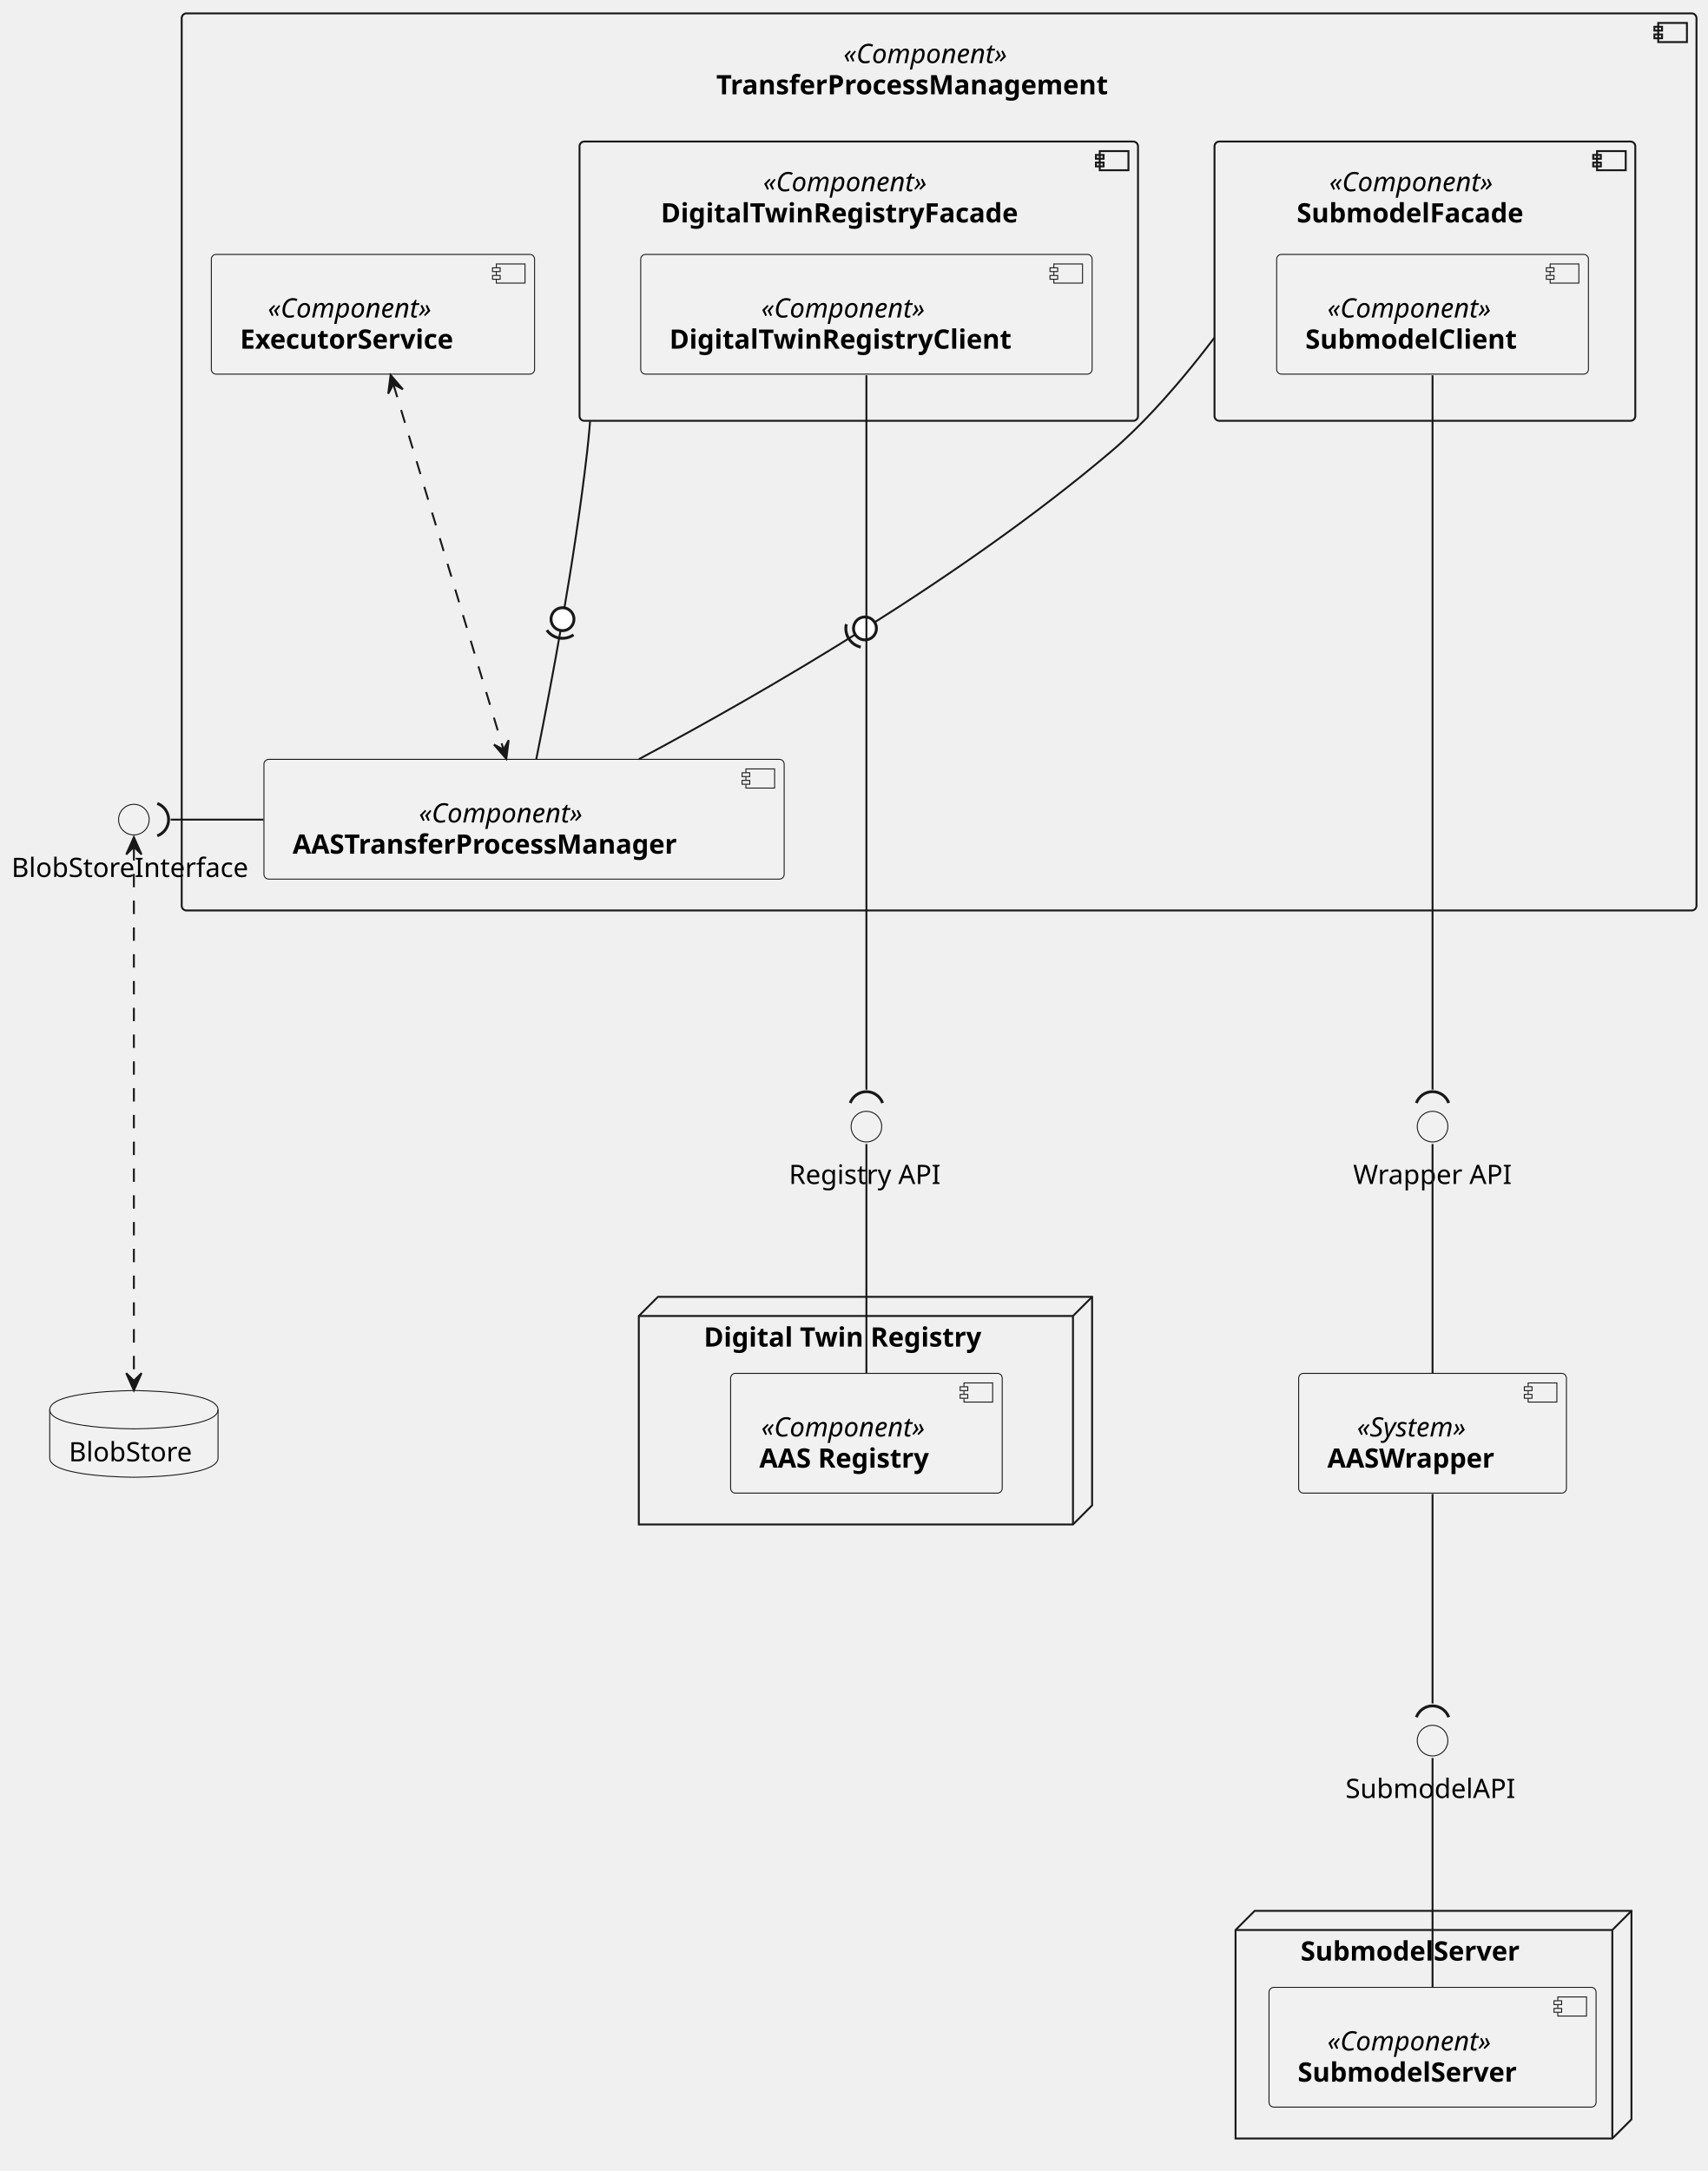
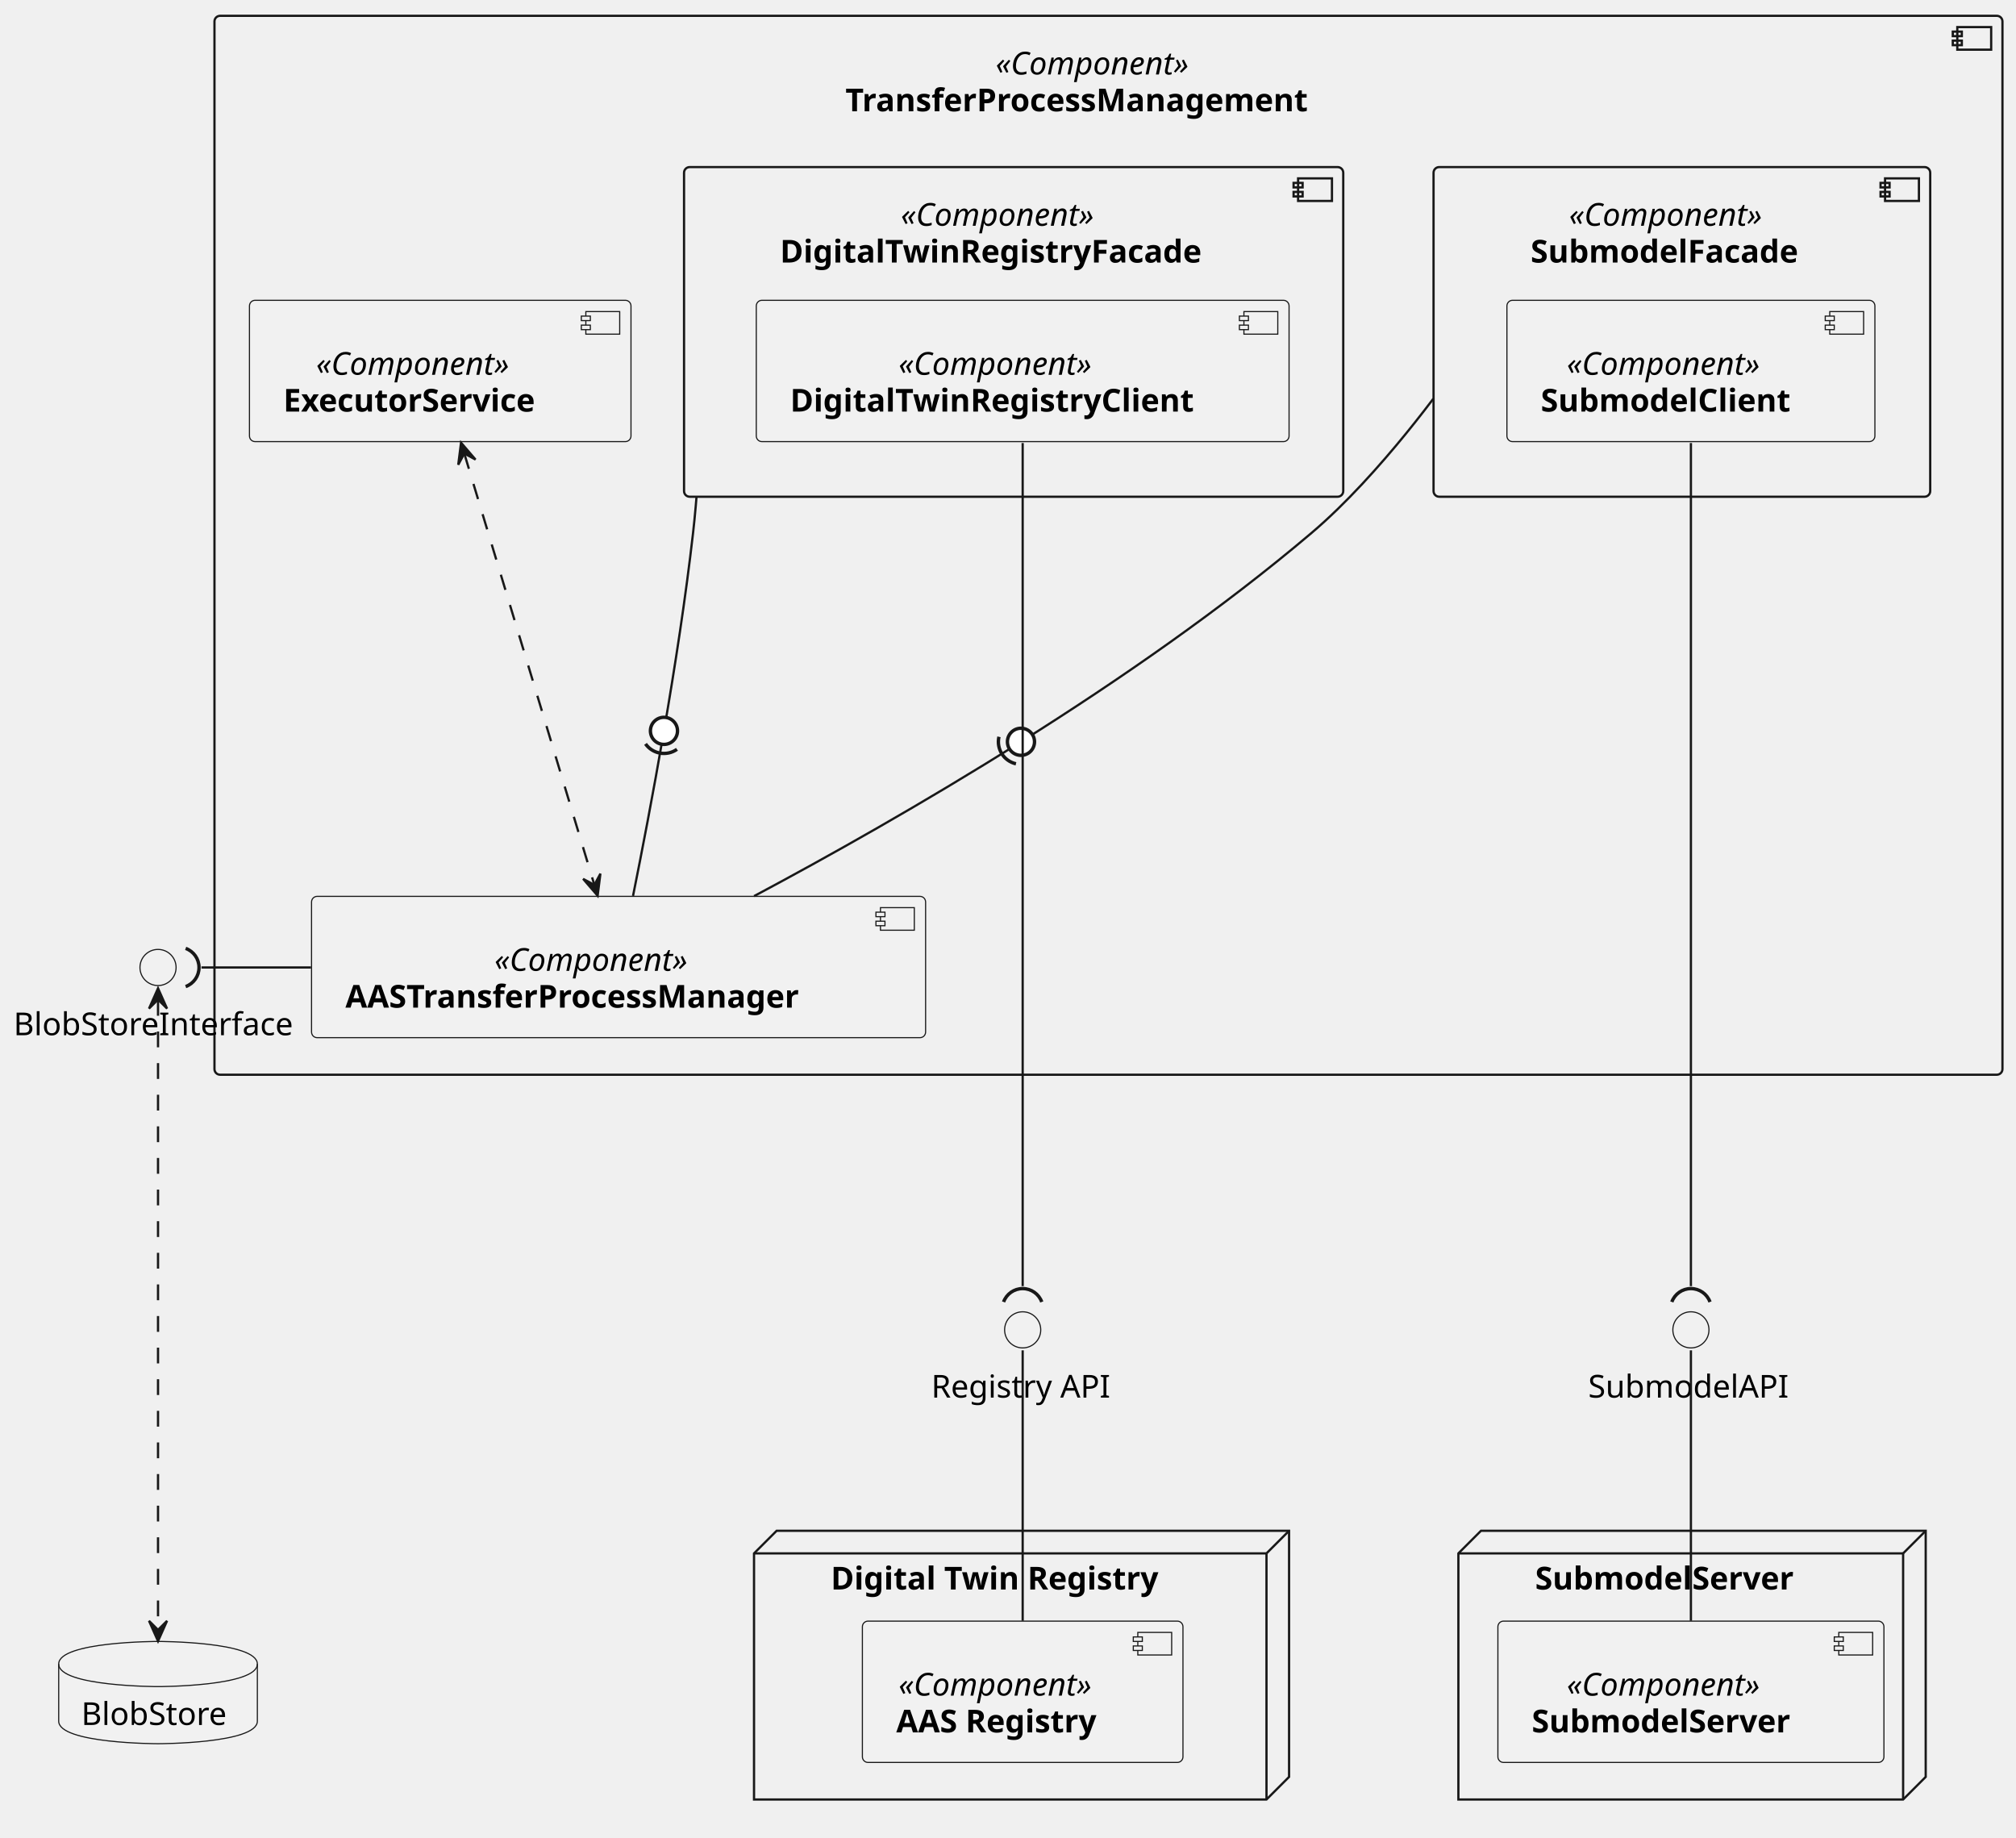
- <svg xmlns="http://www.w3.org/2000/svg" contentStyleType="text/css" height="1135px" preserveAspectRatio="none" style="width:893px;height:1135px;background:#FFFFFF;" version="1.1" viewBox="0 0 893 1135" width="893px" zoomAndPan="magnify">
+ <svg xmlns="http://www.w3.org/2000/svg" contentStyleType="text/css" height="814px" preserveAspectRatio="none" style="width:893px;height:814px;background:#FFFFFF;" version="1.1" viewBox="0 0 893 814" width="893px" zoomAndPan="magnify">
  <defs />
  <g>
    <g id="cluster_TransferProcessManagement">
      <rect height="469" rx="2.5" ry="2.5" style="stroke:#181818;stroke-width:1.0;fill:none;" width="792" x="95" y="7" />
      <rect height="10" style="stroke:#181818;stroke-width:1.0;fill:none;" width="15" x="867" y="12" />
      <rect height="2" style="stroke:#181818;stroke-width:1.0;fill:none;" width="4" x="865" y="14" />
      <rect height="2" style="stroke:#181818;stroke-width:1.0;fill:none;" width="4" x="865" y="18" />
      <text fill="#000000" font-family="sans-serif" font-size="14" font-style="italic" lengthAdjust="spacing" textLength="100" x="441" y="32.995">«Component»</text>
      <text fill="#000000" font-family="sans-serif" font-size="14" font-weight="bold" lengthAdjust="spacing" textLength="233" x="374.5" y="49.292">TransferProcessManagement</text>
    </g>
    <g id="cluster_DTRFacade">
      <rect height="146" rx="2.5" ry="2.5" style="stroke:#181818;stroke-width:1.0;fill:none;" width="292" x="303" y="74" />
      <rect height="10" style="stroke:#181818;stroke-width:1.0;fill:none;" width="15" x="575" y="79" />
      <rect height="2" style="stroke:#181818;stroke-width:1.0;fill:none;" width="4" x="573" y="81" />
      <rect height="2" style="stroke:#181818;stroke-width:1.0;fill:none;" width="4" x="573" y="85" />
      <text fill="#000000" font-family="sans-serif" font-size="14" font-style="italic" lengthAdjust="spacing" textLength="100" x="399" y="99.995">«Component»</text>
      <text fill="#000000" font-family="sans-serif" font-size="14" font-weight="bold" lengthAdjust="spacing" textLength="207" x="345.5" y="116.292">DigitalTwinRegistryFacade</text>
    </g>
    <g id="cluster_SubmodelFacade">
      <rect height="146" rx="2.5" ry="2.5" style="stroke:#181818;stroke-width:1.0;fill:none;" width="220" x="635" y="74" />
      <rect height="10" style="stroke:#181818;stroke-width:1.0;fill:none;" width="15" x="835" y="79" />
      <rect height="2" style="stroke:#181818;stroke-width:1.0;fill:none;" width="4" x="833" y="81" />
      <rect height="2" style="stroke:#181818;stroke-width:1.0;fill:none;" width="4" x="833" y="85" />
      <text fill="#000000" font-family="sans-serif" font-size="14" font-style="italic" lengthAdjust="spacing" textLength="100" x="695" y="99.995">«Component»</text>
      <text fill="#000000" font-family="sans-serif" font-size="14" font-weight="bold" lengthAdjust="spacing" textLength="134" x="678" y="116.292">SubmodelFacade</text>
    </g>
    <g id="cluster_Digital Twin Registry">
      <polygon points="334,688,344,678,571,678,571,787,561,797,334,797,334,688" style="stroke:#181818;stroke-width:1.0;fill:none;" />
      <line style="stroke:#181818;stroke-width:1.0;fill:none;" x1="561" x2="571" y1="688" y2="678" />
      <line style="stroke:#181818;stroke-width:1.0;fill:none;" x1="334" x2="561" y1="688" y2="688" />
      <line style="stroke:#181818;stroke-width:1.0;fill:none;" x1="561" x2="561" y1="688" y2="797" />
      <text fill="#000000" font-family="sans-serif" font-size="14" font-weight="bold" lengthAdjust="spacing" textLength="161" x="368" y="703.995">Digital Twin Registry</text>
    </g>
    <g id="cluster_SubmodelServer">
-       <polygon points="646,1009,656,999,853,999,853,1108,843,1118,646,1118,646,1009" style="stroke:#181818;stroke-width:1.0;fill:none;" />
-       <line style="stroke:#181818;stroke-width:1.0;fill:none;" x1="843" x2="853" y1="1009" y2="999" />
-       <line style="stroke:#181818;stroke-width:1.0;fill:none;" x1="646" x2="843" y1="1009" y2="1009" />
-       <line style="stroke:#181818;stroke-width:1.0;fill:none;" x1="843" x2="843" y1="1009" y2="1118" />
-       <text fill="#000000" font-family="sans-serif" font-size="14" font-weight="bold" lengthAdjust="spacing" textLength="131" x="680" y="1024.995">SubmodelServer</text>
+       <polygon points="646,688,656,678,853,678,853,787,843,797,646,797,646,688" style="stroke:#181818;stroke-width:1.0;fill:none;" />
+       <line style="stroke:#181818;stroke-width:1.0;fill:none;" x1="843" x2="853" y1="688" y2="678" />
+       <line style="stroke:#181818;stroke-width:1.0;fill:none;" x1="646" x2="843" y1="688" y2="688" />
+       <line style="stroke:#181818;stroke-width:1.0;fill:none;" x1="843" x2="843" y1="688" y2="797" />
+       <text fill="#000000" font-family="sans-serif" font-size="14" font-weight="bold" lengthAdjust="spacing" textLength="131" x="680" y="703.995">SubmodelServer</text>
    </g>
    <g id="elem_TransferProcessManager">
      <rect fill="#F1F1F1" height="62.594" rx="2.5" ry="2.5" style="stroke:#181818;stroke-width:0.5;" width="272" x="138" y="397" />
      <rect fill="#F1F1F1" height="10" style="stroke:#181818;stroke-width:0.5;" width="15" x="390" y="402" />
      <rect fill="#F1F1F1" height="2" style="stroke:#181818;stroke-width:0.5;" width="4" x="388" y="404" />
      <rect fill="#F1F1F1" height="2" style="stroke:#181818;stroke-width:0.5;" width="4" x="388" y="408" />
      <text fill="#000000" font-family="sans-serif" font-size="14" font-style="italic" lengthAdjust="spacing" textLength="100" x="219" y="429.995">«Component»</text>
      <text fill="#000000" font-family="sans-serif" font-size="14" font-weight="bold" lengthAdjust="spacing" textLength="232" x="153" y="446.292">AASTransferProcessManager</text>
    </g>
    <g id="elem_ExecutorService">
      <rect fill="#F1F1F1" height="62.594" rx="2.5" ry="2.5" style="stroke:#181818;stroke-width:0.5;" width="169" x="110.5" y="133" />
      <rect fill="#F1F1F1" height="10" style="stroke:#181818;stroke-width:0.5;" width="15" x="259.5" y="138" />
      <rect fill="#F1F1F1" height="2" style="stroke:#181818;stroke-width:0.5;" width="4" x="257.5" y="140" />
      <rect fill="#F1F1F1" height="2" style="stroke:#181818;stroke-width:0.5;" width="4" x="257.5" y="144" />
      <text fill="#000000" font-family="sans-serif" font-size="14" font-style="italic" lengthAdjust="spacing" textLength="100" x="140" y="165.995">«Component»</text>
      <text fill="#000000" font-family="sans-serif" font-size="14" font-weight="bold" lengthAdjust="spacing" textLength="129" x="125.5" y="182.292">ExecutorService</text>
    </g>
    <g id="elem_DTRClient">
      <rect fill="#F1F1F1" height="62.594" rx="2.5" ry="2.5" style="stroke:#181818;stroke-width:0.5;" width="236" x="335" y="133" />
      <rect fill="#F1F1F1" height="10" style="stroke:#181818;stroke-width:0.5;" width="15" x="551" y="138" />
      <rect fill="#F1F1F1" height="2" style="stroke:#181818;stroke-width:0.5;" width="4" x="549" y="140" />
      <rect fill="#F1F1F1" height="2" style="stroke:#181818;stroke-width:0.5;" width="4" x="549" y="144" />
      <text fill="#000000" font-family="sans-serif" font-size="14" font-style="italic" lengthAdjust="spacing" textLength="100" x="398" y="165.995">«Component»</text>
      <text fill="#000000" font-family="sans-serif" font-size="14" font-weight="bold" lengthAdjust="spacing" textLength="196" x="350" y="182.292">DigitalTwinRegistryClient</text>
    </g>
    <g id="elem_SubmodelClient">
      <rect fill="#F1F1F1" height="62.594" rx="2.5" ry="2.5" style="stroke:#181818;stroke-width:0.5;" width="163" x="667.5" y="133" />
      <rect fill="#F1F1F1" height="10" style="stroke:#181818;stroke-width:0.5;" width="15" x="810.5" y="138" />
      <rect fill="#F1F1F1" height="2" style="stroke:#181818;stroke-width:0.5;" width="4" x="808.5" y="140" />
      <rect fill="#F1F1F1" height="2" style="stroke:#181818;stroke-width:0.5;" width="4" x="808.5" y="144" />
      <text fill="#000000" font-family="sans-serif" font-size="14" font-style="italic" lengthAdjust="spacing" textLength="100" x="694" y="165.995">«Component»</text>
      <text fill="#000000" font-family="sans-serif" font-size="14" font-weight="bold" lengthAdjust="spacing" textLength="123" x="682.5" y="182.292">SubmodelClient</text>
    </g>
    <g id="elem_AASR">
      <rect fill="#F1F1F1" height="62.594" rx="2.5" ry="2.5" style="stroke:#181818;stroke-width:0.5;" width="142" x="382" y="718" />
      <rect fill="#F1F1F1" height="10" style="stroke:#181818;stroke-width:0.5;" width="15" x="504" y="723" />
      <rect fill="#F1F1F1" height="2" style="stroke:#181818;stroke-width:0.5;" width="4" x="502" y="725" />
      <rect fill="#F1F1F1" height="2" style="stroke:#181818;stroke-width:0.5;" width="4" x="502" y="729" />
      <text fill="#000000" font-family="sans-serif" font-size="14" font-style="italic" lengthAdjust="spacing" textLength="100" x="398" y="750.995">«Component»</text>
      <text fill="#000000" font-family="sans-serif" font-size="14" font-weight="bold" lengthAdjust="spacing" textLength="102" x="397" y="767.292">AAS Registry</text>
    </g>
    <g id="elem_SMS">
-       <rect fill="#F1F1F1" height="62.594" rx="2.5" ry="2.5" style="stroke:#181818;stroke-width:0.5;" width="171" x="663.5" y="1039" />
-       <rect fill="#F1F1F1" height="10" style="stroke:#181818;stroke-width:0.5;" width="15" x="814.5" y="1044" />
-       <rect fill="#F1F1F1" height="2" style="stroke:#181818;stroke-width:0.5;" width="4" x="812.5" y="1046" />
-       <rect fill="#F1F1F1" height="2" style="stroke:#181818;stroke-width:0.5;" width="4" x="812.5" y="1050" />
-       <text fill="#000000" font-family="sans-serif" font-size="14" font-style="italic" lengthAdjust="spacing" textLength="100" x="694" y="1071.995">«Component»</text>
-       <text fill="#000000" font-family="sans-serif" font-size="14" font-weight="bold" lengthAdjust="spacing" textLength="131" x="678.5" y="1088.292">SubmodelServer</text>
-     </g>
-     <g id="elem_AASWrapper">
-       <rect fill="#F1F1F1" height="62.594" rx="2.5" ry="2.5" style="stroke:#181818;stroke-width:0.5;" width="140" x="679" y="718" />
-       <rect fill="#F1F1F1" height="10" style="stroke:#181818;stroke-width:0.5;" width="15" x="799" y="723" />
-       <rect fill="#F1F1F1" height="2" style="stroke:#181818;stroke-width:0.5;" width="4" x="797" y="725" />
-       <rect fill="#F1F1F1" height="2" style="stroke:#181818;stroke-width:0.5;" width="4" x="797" y="729" />
-       <text fill="#000000" font-family="sans-serif" font-size="14" font-style="italic" lengthAdjust="spacing" textLength="69" x="709.5" y="750.995">«System»</text>
-       <text fill="#000000" font-family="sans-serif" font-size="14" font-weight="bold" lengthAdjust="spacing" textLength="100" x="694" y="767.292">AASWrapper</text>
+       <rect fill="#F1F1F1" height="62.594" rx="2.5" ry="2.5" style="stroke:#181818;stroke-width:0.5;" width="171" x="663.5" y="718" />
+       <rect fill="#F1F1F1" height="10" style="stroke:#181818;stroke-width:0.5;" width="15" x="814.5" y="723" />
+       <rect fill="#F1F1F1" height="2" style="stroke:#181818;stroke-width:0.5;" width="4" x="812.5" y="725" />
+       <rect fill="#F1F1F1" height="2" style="stroke:#181818;stroke-width:0.5;" width="4" x="812.5" y="729" />
+       <text fill="#000000" font-family="sans-serif" font-size="14" font-style="italic" lengthAdjust="spacing" textLength="100" x="694" y="750.995">«Component»</text>
+       <text fill="#000000" font-family="sans-serif" font-size="14" font-weight="bold" lengthAdjust="spacing" textLength="131" x="678.5" y="767.292">SubmodelServer</text>
    </g>
    <g id="elem_RegAPI">
      <ellipse cx="453" cy="589" fill="#F1F1F1" rx="8" ry="8" style="stroke:#181818;stroke-width:0.5;" />
      <text fill="#000000" font-family="sans-serif" font-size="14" lengthAdjust="spacing" textLength="81" x="412.5" y="618.995">Registry API</text>
    </g>
-     <g id="elem_WrAPI">
+     <g id="elem_SMSAPI">
      <ellipse cx="749" cy="589" fill="#F1F1F1" rx="8" ry="8" style="stroke:#181818;stroke-width:0.5;" />
-       <text fill="#000000" font-family="sans-serif" font-size="14" lengthAdjust="spacing" textLength="83" x="707.5" y="618.995">Wrapper API</text>
-     </g>
-     <g id="elem_SMSAPI">
-       <ellipse cx="749" cy="910" fill="#F1F1F1" rx="8" ry="8" style="stroke:#181818;stroke-width:0.5;" />
-       <text fill="#000000" font-family="sans-serif" font-size="14" lengthAdjust="spacing" textLength="91" x="703.5" y="939.995">SubmodelAPI</text>
+       <text fill="#000000" font-family="sans-serif" font-size="14" lengthAdjust="spacing" textLength="91" x="703.5" y="618.995">SubmodelAPI</text>
    </g>
    <g id="elem_BlobStore">
      <path d="M26,737 C26,727 70,727 70,727 C70,727 114,727 114,737 L114,762.297 C114,772.297 70,772.297 70,772.297 C70,772.297 26,772.297 26,762.297 L26,737 " fill="#F1F1F1" style="stroke:#181818;stroke-width:0.5;" />
      <path d="M26,737 C26,747 70,747 70,747 C70,747 114,747 114,737 " fill="none" style="stroke:#181818;stroke-width:0.5;" />
      <text fill="#000000" font-family="sans-serif" font-size="14" lengthAdjust="spacing" textLength="68" x="36" y="763.995">BlobStore</text>
    </g>
    <g id="elem_BlobStoreInterface">
      <ellipse cx="70" cy="428.5" fill="#F1F1F1" rx="8" ry="8" style="stroke:#181818;stroke-width:0.5;" />
      <text fill="#000000" font-family="sans-serif" font-size="14" lengthAdjust="spacing" textLength="128" x="6" y="458.495">BlobStoreInterface</text>
    </g>
    <g id="link_DTRFacade_TransferProcessManager">
      <path d="M308.502,220.336 C308.492,220.459 308.482,220.582 308.472,220.705 C308.452,220.952 308.432,221.198 308.412,221.445 C308.331,222.43 308.247,223.415 308.161,224.398 C307.817,228.328 307.431,232.224 307,236 C300.48,293.15 288,359.12 280.4,396.81 " fill="none" id="DTRFacade-TransferProcessManager" style="stroke:#181818;stroke-width:1.0;" />
      <path d="M285.936,329.47 A10,10 0 0 0 299.873 331.872" fill="none" style="stroke:#181818;stroke-width:1.5;" />
      <ellipse cx="294.105" cy="323.702" fill="#FFFFFF" rx="6" ry="6" style="stroke:#181818;stroke-width:1.5;" />
    </g>
    <g id="link_SubmodelFacade_TransferProcessManager">
      <path d="M634.902,176.579 C634.841,176.66 634.779,176.742 634.718,176.824 C634.47,177.151 634.218,177.484 633.961,177.823 C632.933,179.177 631.83,180.617 630.657,182.13 C628.311,185.155 625.688,188.472 622.837,191.972 C611.438,205.975 596.41,222.925 581,236 C502.44,302.65 398.54,362.5 334.01,396.9 " fill="none" id="SubmodelFacade-TransferProcessManager" style="stroke:#181818;stroke-width:1.0;" />
      <path d="M442.493,326.324 A10,10 0 0 0 450.024 338.294" fill="none" style="stroke:#181818;stroke-width:1.5;" />
      <ellipse cx="452.244" cy="328.544" fill="#FFFFFF" rx="6" ry="6" style="stroke:#181818;stroke-width:1.5;" />
    </g>
    <g id="link_ExecutorService_TransferProcessManager">
      <path d="M205.68,200.93 C220.75,250.89 248.08,341.54 263.21,391.7 " fill="none" id="ExecutorService-TransferProcessManager" style="stroke:#181818;stroke-width:1.0;stroke-dasharray:7.0,7.0;" />
      <polygon fill="#181818" points="264.72,396.72,265.952,386.949,263.277,391.933,258.292,389.258,264.72,396.72" style="stroke:#181818;stroke-width:1.0;" />
      <polygon fill="#181818" points="204.22,196.07,202.98,205.84,205.659,200.858,210.642,203.537,204.22,196.07" style="stroke:#181818;stroke-width:1.0;" />
    </g>
    <g id="link_RegAPI_AASR">
      <path d="M453,598.08 C453,619.84 453,680.57 453,717.88 " fill="none" id="RegAPI-AASR" style="stroke:#181818;stroke-width:1.0;" />
    </g>
    <g id="link_DTRClient_RegAPI">
      <path d="M453,196.23 C453,278.81 453,503.75 453,569.64 " fill="none" id="DTRClient-to-RegAPI" style="stroke:#181818;stroke-width:1.0;" />
      <path d="M461.457,576.642 A9,9 0 0 0 444.543 576.642" fill="none" style="stroke:#181818;stroke-width:1.5;" />
    </g>
-     <g id="link_WrAPI_AASWrapper">
-       <path d="M749,598.08 C749,619.84 749,680.57 749,717.88 " fill="none" id="WrAPI-AASWrapper" style="stroke:#181818;stroke-width:1.0;" />
+     <g id="link_SMSAPI_SMS">
+       <path d="M749,598.08 C749,619.84 749,680.57 749,717.88 " fill="none" id="SMSAPI-SMS" style="stroke:#181818;stroke-width:1.0;" />
    </g>
-     <g id="link_SubmodelClient_WrAPI">
-       <path d="M749,196.23 C749,278.81 749,503.75 749,569.64 " fill="none" id="SubmodelClient-to-WrAPI" style="stroke:#181818;stroke-width:1.0;" />
+     <g id="link_SubmodelClient_SMSAPI">
+       <path d="M749,196.23 C749,278.81 749,503.75 749,569.64 " fill="none" id="SubmodelClient-to-SMSAPI" style="stroke:#181818;stroke-width:1.0;" />
      <path d="M757.457,576.642 A9,9 0 0 0 740.543 576.642" fill="none" style="stroke:#181818;stroke-width:1.5;" />
-     </g>
-     <g id="link_SMSAPI_SMS">
-       <path d="M749,919.08 C749,940.84 749,1001.57 749,1038.88 " fill="none" id="SMSAPI-SMS" style="stroke:#181818;stroke-width:1.0;" />
-     </g>
-     <g id="link_AASWrapper_SMSAPI">
-       <path d="M749,781.06 C749,813.5 749,863.72 749,890.57 " fill="none" id="AASWrapper-to-SMSAPI" style="stroke:#181818;stroke-width:1.0;" />
-       <path d="M757.457,897.752 A9,9 0 0 0 740.543 897.752" fill="none" style="stroke:#181818;stroke-width:1.5;" />
    </g>
    <g id="link_BlobStoreInterface_TransferProcessManager">
      <path d="M89.24,428.5 C105.41,428.5 121.59,428.5 137.77,428.5 " fill="none" id="BlobStoreInterface-backto-TransferProcessManager" style="stroke:#181818;stroke-width:1.0;" />
      <path d="M82.238,436.957 A9,9 0 0 0 82.238 420.043" fill="none" style="stroke:#181818;stroke-width:1.5;" />
    </g>
    <g id="link_BlobStoreInterface_BlobStore">
      <path d="M70,442.87 C70,491.03 70,656.28 70,721.61 " fill="none" id="BlobStoreInterface-BlobStore" style="stroke:#181818;stroke-width:1.0;stroke-dasharray:7.0,7.0;" />
      <polygon fill="#181818" points="70,726.88,74,717.88,70,721.88,66,717.88,70,726.88" style="stroke:#181818;stroke-width:1.0;" />
      <polygon fill="#181818" points="70,437.71,66,446.71,70,442.71,74,446.71,70,437.71" style="stroke:#181818;stroke-width:1.0;" />
    </g>
  </g>
</svg>
